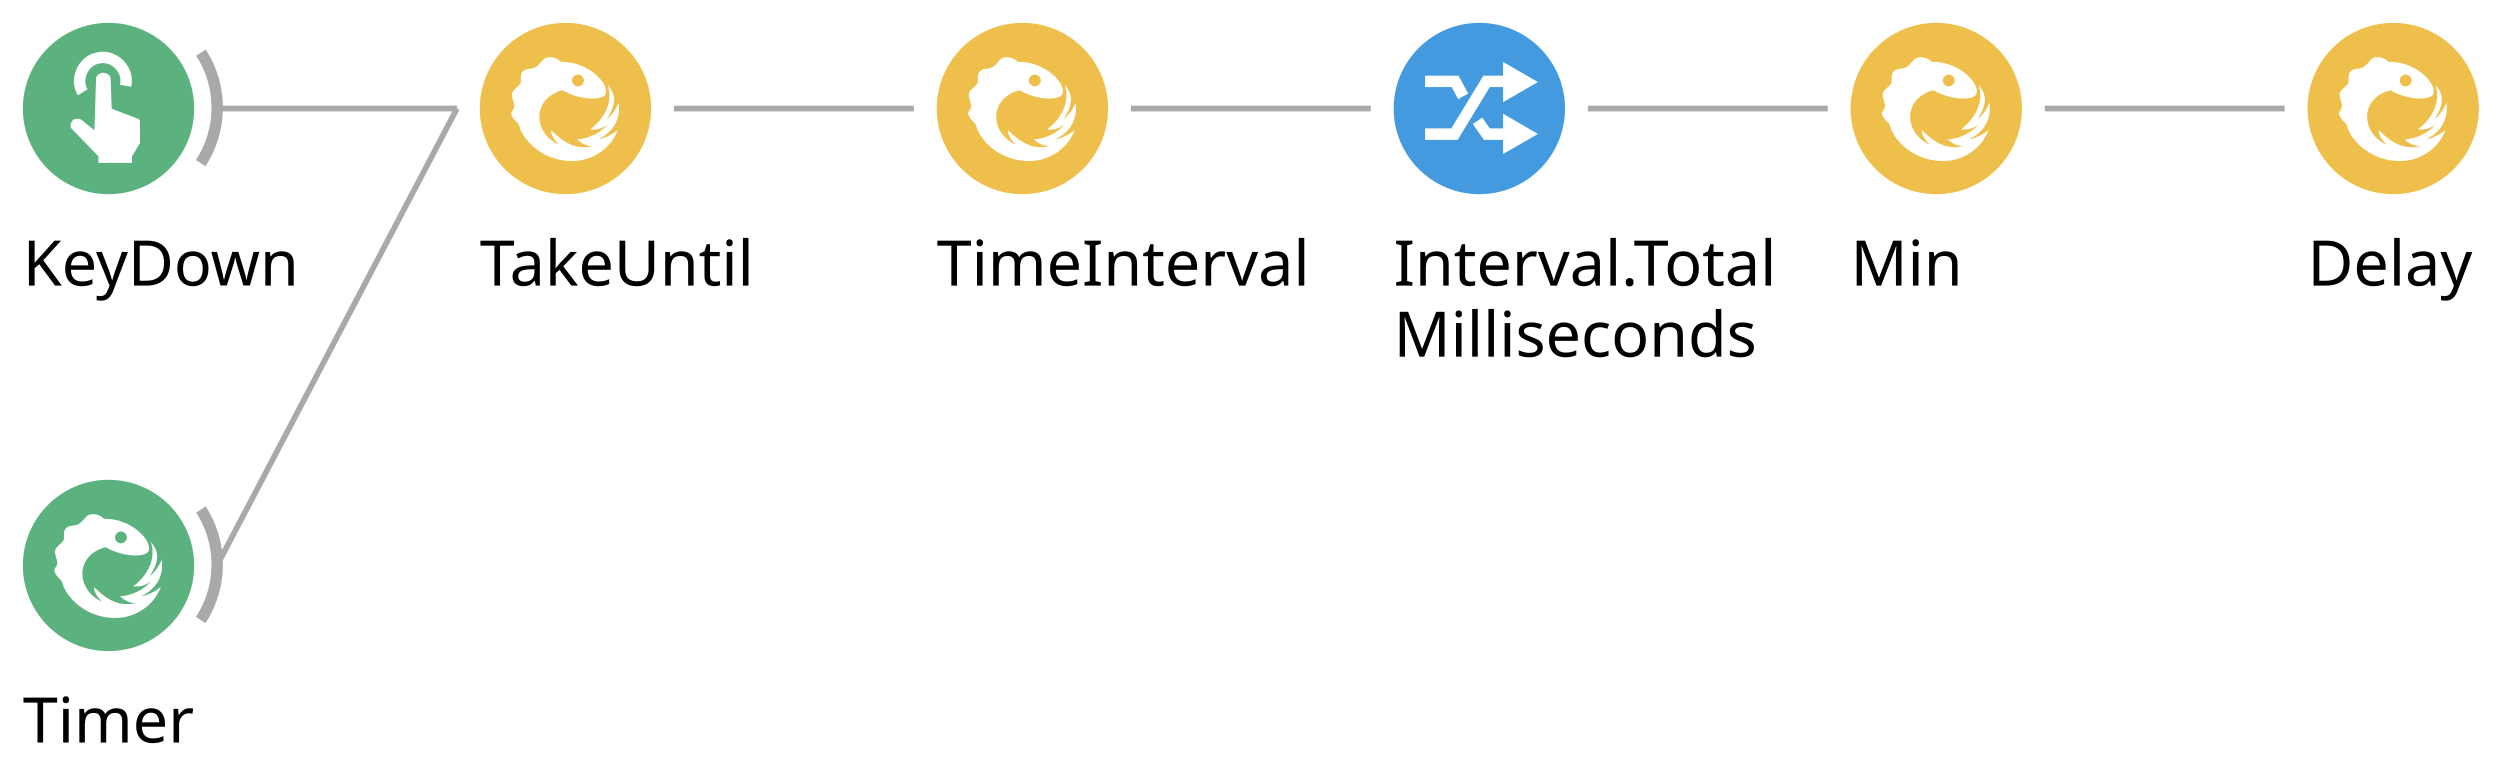
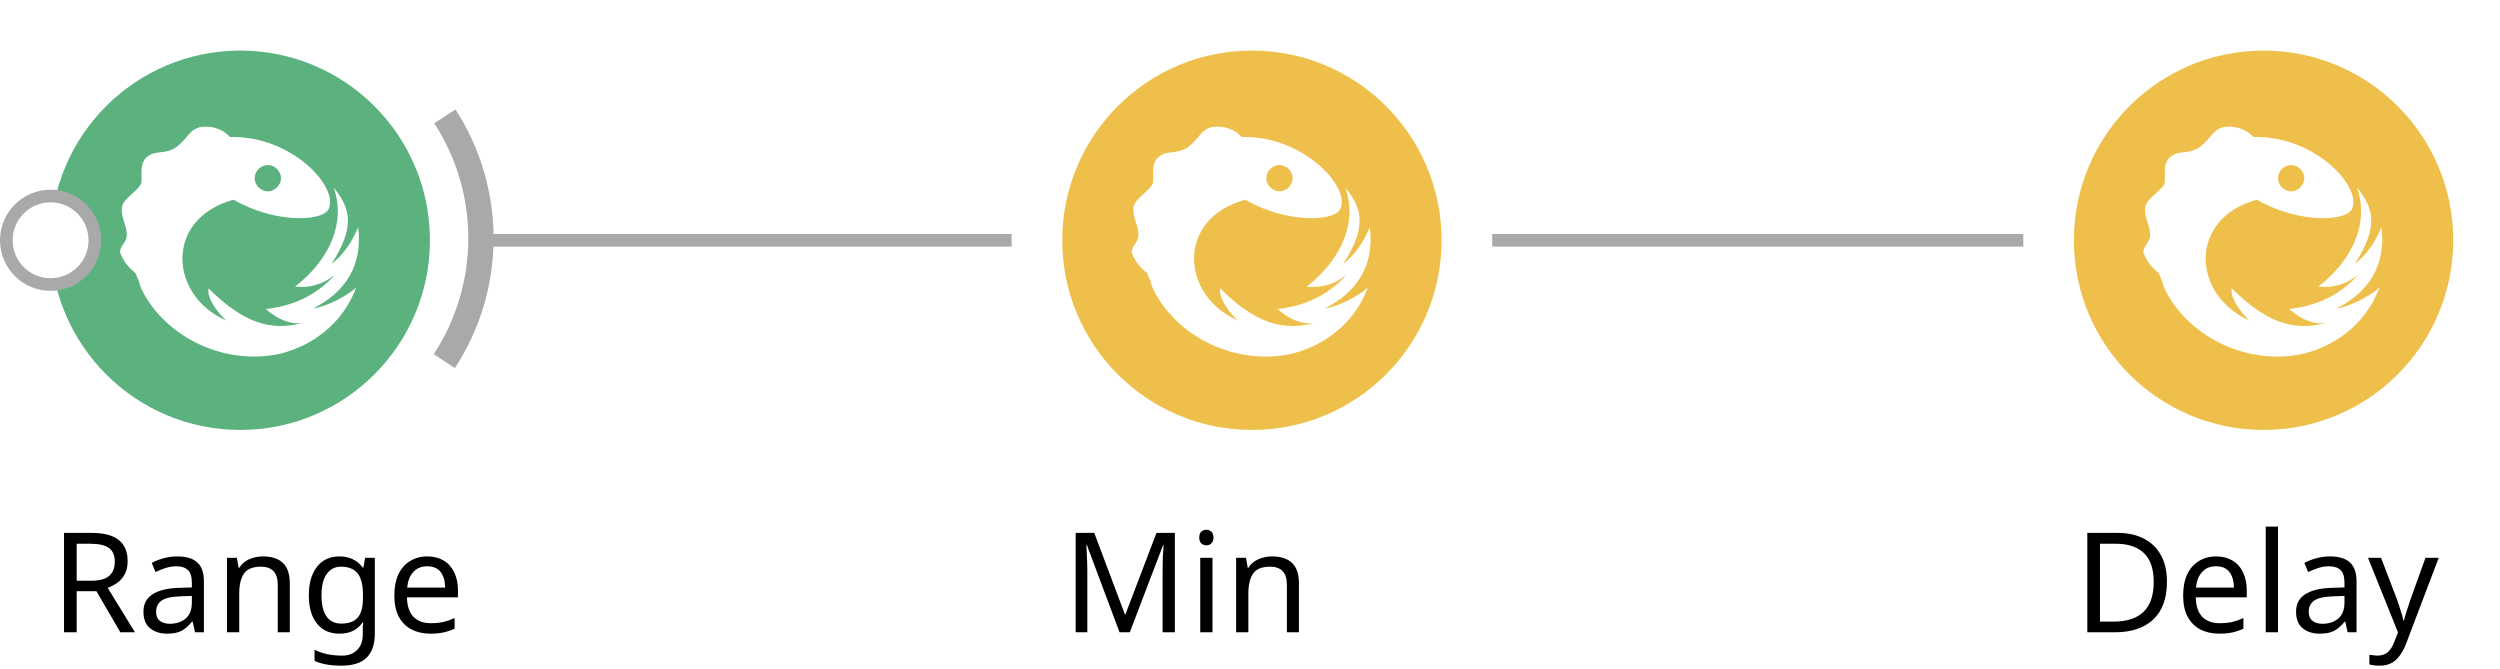
- <svg xmlns="http://www.w3.org/2000/svg" width="437.697" height="132.825" id="SvgGdi_output">
+ <svg xmlns="http://www.w3.org/2000/svg" width="197.697" height="52.825" id="SvgGdi_output">
  <style>text { fill: #000; } @media (prefers-color-scheme: dark) { text { fill: #eee; } }</style>
  <rect id="background" height="100.00%" style="fill:none;" width="100.00%" y="0.00" x="0.00" />
  <g style="shape-rendering:auto;" id="root_group">
-     <line y1="19.00" style="stroke:rgb(169,169,169);fill:none;stroke-linecap:butt;stroke-miterlimit:9;opacity:1;stroke-width:1;stroke-linejoin:miter;" id="2" x2="400.00" y2="19.00" x1="358.00" />
-     <line y1="19.00" style="stroke:rgb(169,169,169);fill:none;stroke-linecap:butt;stroke-miterlimit:9;opacity:1;stroke-width:1;stroke-linejoin:miter;" id="3" x2="320.00" y2="19.00" x1="278.00" />
-     <line y1="19.00" style="stroke:rgb(169,169,169);fill:none;stroke-linecap:butt;stroke-miterlimit:9;opacity:1;stroke-width:1;stroke-linejoin:miter;" id="4" x2="240.00" y2="19.00" x1="198.00" />
-     <line y1="19.00" style="stroke:rgb(169,169,169);fill:none;stroke-linecap:butt;stroke-miterlimit:9;opacity:1;stroke-width:1;stroke-linejoin:miter;" id="5" x2="160.00" y2="19.00" x1="118.00" />
-     <line y1="19.00" style="stroke:rgb(169,169,169);fill:none;stroke-linecap:butt;stroke-miterlimit:9;opacity:1;stroke-width:1;stroke-linejoin:miter;" id="6" x2="80.00" y2="19.00" x1="38.00" />
-     <line y1="99.00" style="stroke:rgb(169,169,169);fill:none;stroke-linecap:butt;stroke-miterlimit:9;opacity:1;stroke-width:1;stroke-linejoin:miter;" id="7" x2="80.00" y2="19.00" x1="38.00" />
-     <ellipse id="40" cy="15.00" cx="15.00" transform="matrix(1.00 0.00 0.00 1.00 404.00 4.00 ) " rx="15.00" ry="15.00" style="stroke:none;opacity:1;fill:rgb(238,192,75);" />
-     <path d="M 12.246 6.014 12.246 6.02 C 12.058 6.02 11.895 6.04 11.767 6.066 10.869 6.353 10.896 6.934 9.877 7.686 8.863 8.264 8.353 7.82 7.615 8.42 6.878 9.016 7.393 10.383 7.084 10.648 6.777 11.18 5.826 11.655 5.652 12.326 5.509 13.185 6.042 13.797 6.021 14.533 6.083 15.146 5.411 15.495 5.508 15.992 5.797 16.804 6.354 17.292 6.617 17.518 6.663 17.55 6.7 17.599 6.715 17.602 6.791 17.792 6.859 17.986 6.955 18.166 6.95 18.14 6.949 18.114 6.943 18.088 6.998 18.305 7.055 18.524 7.133 18.738 8.683 22.099 12.814 24.686 17.342 24.117 19.541 23.848 22.824 22.332 24.166 18.738 23.22 19.587 21.532 20.324 20.777 20.381 23.33 19.105 24.707 16.937 24.32 13.975 23.792 15.233 23.093 16.201 22.221 16.865 24.075 13.976 23.757 12.481 22.385 10.84 23.366 13.539 22.097 16.534 19.332 18.664 20.452 18.785 21.517 18.516 22.502 17.713 21.013 19.374 19.15 20.208 17.014 20.436 18.034 21.303 19.018 21.695 19.959 21.527 17.345 22.249 15.155 21.454 12.49 18.801 12.351 19.515 13.105 20.628 13.883 21.338 9.373 19.383 8.976 13.296 14.469 11.793 14.472 11.793 14.475 11.794 14.478 11.793 17.75 13.707 21.865 13.581 22.051 12.344 22.509 10.861 19.965 7.805 16.162 7.008 15.462 6.871 14.792 6.817 14.154 6.836 14.167 6.836 14.179 6.836 14.191 6.826 13.584 6.177 12.81 6.012 12.246 6.014 z M 17.178 9.047 C 17.724 9.047 18.223 9.544 18.223 10.09 18.223 10.636 17.724 11.133 17.178 11.133 16.632 11.133 16.135 10.636 16.135 10.09 16.135 9.544 16.632 9.047 17.178 9.047 z " style="stroke:none;fill-rule:evenodd;opacity:1;fill:rgb(255,255,255);" transform="matrix(1.00 0.00 0.00 1.00 404.00 4.00 ) " id="43" />
-     <text id="44" transform="matrix(1.00 0.00 0.00 1.00 0.00 0.00 ) " x="404.00px" y="39.00px" style="stroke:none;clip-path:url(#46_text_clipper);font-family:Microsoft Sans Serif;font-size:8.25pt;opacity:1;">
-       <tspan dy="8.25pt" id="48">Delay</tspan>
+     <line y1="19.00" style="stroke:rgb(169,169,169);fill:none;stroke-linecap:butt;stroke-miterlimit:9;opacity:1;stroke-width:1;stroke-linejoin:miter;" id="2" x2="160.00" y2="19.00" x1="118.00" />
+     <line y1="19.00" style="stroke:rgb(169,169,169);fill:none;stroke-linecap:butt;stroke-miterlimit:9;opacity:1;stroke-width:1;stroke-linejoin:miter;" id="3" x2="80.00" y2="19.00" x1="38.00" />
+     <ellipse id="36" cy="15.00" cx="15.00" transform="matrix(1.00 0.00 0.00 1.00 164.00 4.00 ) " rx="15.00" ry="15.00" style="stroke:none;opacity:1;fill:rgb(238,192,75);" />
+     <path d="M 12.246 6.014 12.246 6.02 C 12.058 6.02 11.895 6.04 11.767 6.066 10.869 6.353 10.896 6.934 9.877 7.686 8.863 8.264 8.353 7.82 7.615 8.42 6.878 9.016 7.393 10.383 7.084 10.648 6.777 11.18 5.826 11.655 5.652 12.326 5.509 13.185 6.042 13.797 6.021 14.533 6.083 15.146 5.411 15.495 5.508 15.992 5.797 16.804 6.354 17.292 6.617 17.518 6.663 17.55 6.7 17.599 6.715 17.602 6.791 17.792 6.859 17.986 6.955 18.166 6.95 18.14 6.949 18.114 6.943 18.088 6.998 18.305 7.055 18.524 7.133 18.738 8.683 22.099 12.814 24.686 17.342 24.117 19.541 23.848 22.824 22.332 24.166 18.738 23.22 19.587 21.532 20.324 20.777 20.381 23.33 19.105 24.707 16.937 24.32 13.975 23.792 15.233 23.093 16.201 22.221 16.865 24.075 13.976 23.757 12.481 22.385 10.84 23.366 13.539 22.097 16.534 19.332 18.664 20.452 18.785 21.517 18.516 22.502 17.713 21.013 19.374 19.15 20.208 17.014 20.436 18.034 21.303 19.018 21.695 19.959 21.527 17.345 22.249 15.155 21.454 12.49 18.801 12.351 19.515 13.105 20.628 13.883 21.338 9.373 19.383 8.976 13.296 14.469 11.793 14.472 11.793 14.475 11.794 14.478 11.793 17.75 13.707 21.865 13.581 22.051 12.344 22.509 10.861 19.965 7.805 16.162 7.008 15.462 6.871 14.792 6.817 14.154 6.836 14.167 6.836 14.179 6.836 14.191 6.826 13.584 6.177 12.81 6.012 12.246 6.014 z M 17.178 9.047 C 17.724 9.047 18.223 9.544 18.223 10.09 18.223 10.636 17.724 11.133 17.178 11.133 16.632 11.133 16.135 10.636 16.135 10.09 16.135 9.544 16.632 9.047 17.178 9.047 z " style="stroke:none;fill-rule:evenodd;opacity:1;fill:rgb(255,255,255);" transform="matrix(1.00 0.00 0.00 1.00 164.00 4.00 ) " id="39" />
+     <text id="40" transform="matrix(1.00 0.00 0.00 1.00 0.00 0.00 ) " x="164.00px" y="39.00px" style="stroke:none;clip-path:url(#42_text_clipper);font-family:Microsoft Sans Serif;font-size:8.25pt;opacity:1;">
+       <tspan dy="8.25pt" id="44">Delay</tspan>
    </text>
-     <ellipse id="50" cy="15.00" cx="15.00" transform="matrix(1.00 0.00 0.00 1.00 324.00 4.00 ) " rx="15.00" ry="15.00" style="stroke:none;opacity:1;fill:rgb(238,192,75);" />
-     <path d="M 12.246 6.014 12.246 6.02 C 12.058 6.02 11.895 6.04 11.767 6.066 10.869 6.353 10.896 6.934 9.877 7.686 8.863 8.264 8.353 7.82 7.615 8.42 6.878 9.016 7.393 10.383 7.084 10.648 6.777 11.18 5.826 11.655 5.652 12.326 5.509 13.185 6.042 13.797 6.021 14.533 6.083 15.146 5.411 15.495 5.508 15.992 5.797 16.804 6.354 17.292 6.617 17.518 6.663 17.55 6.7 17.599 6.715 17.602 6.791 17.792 6.859 17.986 6.955 18.166 6.95 18.14 6.949 18.114 6.943 18.088 6.998 18.305 7.055 18.524 7.133 18.738 8.683 22.099 12.814 24.686 17.342 24.117 19.541 23.848 22.824 22.332 24.166 18.738 23.22 19.587 21.532 20.324 20.777 20.381 23.33 19.105 24.707 16.937 24.32 13.975 23.792 15.233 23.093 16.201 22.221 16.865 24.075 13.976 23.757 12.481 22.385 10.84 23.366 13.539 22.097 16.534 19.332 18.664 20.452 18.785 21.517 18.516 22.502 17.713 21.013 19.374 19.15 20.208 17.014 20.436 18.034 21.303 19.018 21.695 19.959 21.527 17.345 22.249 15.155 21.454 12.49 18.801 12.351 19.515 13.105 20.628 13.883 21.338 9.373 19.383 8.976 13.296 14.469 11.793 14.472 11.793 14.475 11.794 14.478 11.793 17.75 13.707 21.865 13.581 22.051 12.344 22.509 10.861 19.965 7.805 16.162 7.008 15.462 6.871 14.792 6.817 14.154 6.836 14.167 6.836 14.179 6.836 14.191 6.826 13.584 6.177 12.81 6.012 12.246 6.014 z M 17.178 9.047 C 17.724 9.047 18.223 9.544 18.223 10.09 18.223 10.636 17.724 11.133 17.178 11.133 16.632 11.133 16.135 10.636 16.135 10.09 16.135 9.544 16.632 9.047 17.178 9.047 z " style="stroke:none;fill-rule:evenodd;opacity:1;fill:rgb(255,255,255);" transform="matrix(1.00 0.00 0.00 1.00 324.00 4.00 ) " id="51" />
-     <text id="52" transform="matrix(1.00 0.00 0.00 1.00 0.00 0.00 ) " x="324.00px" y="39.00px" style="stroke:none;clip-path:url(#54_text_clipper);font-family:Microsoft Sans Serif;font-size:8.25pt;opacity:1;">
-       <tspan dy="8.25pt" id="56">Min</tspan>
+     <ellipse id="46" cy="15.00" cx="15.00" transform="matrix(1.00 0.00 0.00 1.00 84.00 4.00 ) " rx="15.00" ry="15.00" style="stroke:none;opacity:1;fill:rgb(238,192,75);" />
+     <path d="M 12.246 6.014 12.246 6.02 C 12.058 6.02 11.895 6.04 11.767 6.066 10.869 6.353 10.896 6.934 9.877 7.686 8.863 8.264 8.353 7.82 7.615 8.42 6.878 9.016 7.393 10.383 7.084 10.648 6.777 11.18 5.826 11.655 5.652 12.326 5.509 13.185 6.042 13.797 6.021 14.533 6.083 15.146 5.411 15.495 5.508 15.992 5.797 16.804 6.354 17.292 6.617 17.518 6.663 17.55 6.7 17.599 6.715 17.602 6.791 17.792 6.859 17.986 6.955 18.166 6.95 18.14 6.949 18.114 6.943 18.088 6.998 18.305 7.055 18.524 7.133 18.738 8.683 22.099 12.814 24.686 17.342 24.117 19.541 23.848 22.824 22.332 24.166 18.738 23.22 19.587 21.532 20.324 20.777 20.381 23.33 19.105 24.707 16.937 24.32 13.975 23.792 15.233 23.093 16.201 22.221 16.865 24.075 13.976 23.757 12.481 22.385 10.84 23.366 13.539 22.097 16.534 19.332 18.664 20.452 18.785 21.517 18.516 22.502 17.713 21.013 19.374 19.15 20.208 17.014 20.436 18.034 21.303 19.018 21.695 19.959 21.527 17.345 22.249 15.155 21.454 12.49 18.801 12.351 19.515 13.105 20.628 13.883 21.338 9.373 19.383 8.976 13.296 14.469 11.793 14.472 11.793 14.475 11.794 14.478 11.793 17.75 13.707 21.865 13.581 22.051 12.344 22.509 10.861 19.965 7.805 16.162 7.008 15.462 6.871 14.792 6.817 14.154 6.836 14.167 6.836 14.179 6.836 14.191 6.826 13.584 6.177 12.81 6.012 12.246 6.014 z M 17.178 9.047 C 17.724 9.047 18.223 9.544 18.223 10.09 18.223 10.636 17.724 11.133 17.178 11.133 16.632 11.133 16.135 10.636 16.135 10.09 16.135 9.544 16.632 9.047 17.178 9.047 z " style="stroke:none;fill-rule:evenodd;opacity:1;fill:rgb(255,255,255);" transform="matrix(1.00 0.00 0.00 1.00 84.00 4.00 ) " id="47" />
+     <text id="48" transform="matrix(1.00 0.00 0.00 1.00 0.00 0.00 ) " x="84.00px" y="39.00px" style="stroke:none;clip-path:url(#50_text_clipper);font-family:Microsoft Sans Serif;font-size:8.25pt;opacity:1;">
+       <tspan dy="8.25pt" id="52">Min</tspan>
    </text>
-     <ellipse id="60" cy="15.00" cx="15.00" transform="matrix(1.00 0.00 0.00 1.00 244.00 4.00 ) " rx="15.00" ry="15.00" style="stroke:none;opacity:1;fill:rgb(68,154,223);" />
-     <path style="stroke:none;fill-rule:evenodd;opacity:1;fill:rgb(255,255,255);" transform="matrix(1.00 0.00 0.00 1.00 244.00 4.00 ) " id="65" d="M 19.156 13.888 19.156 10.365 19.156 6.841 25.259 10.365 22.207 12.126 z " />
-     <path style="stroke:none;fill-rule:evenodd;opacity:1;fill:rgb(255,255,255);" transform="matrix(1.00 0.00 0.00 1.00 244.00 4.00 ) " id="66" d="M 19.156 22.97 19.156 19.447 19.156 15.923 25.259 19.447 22.207 21.208 z " />
-     <path style="stroke:rgb(255,255,255);fill:none;stroke-linecap:butt;stroke-miterlimit:9;opacity:1;stroke-width:2;stroke-linejoin:miter;" transform="matrix(1.00 0.00 0.00 1.00 244.00 4.00 ) " id="67" d="M 5.5 19.484 10.649 19.484 16.274 10.248 19.373 10.248 M 14.677 17.148 16.309 19.483 19.22 19.483 M 5.5 10.244 10.759 10.244 12.165 12.871 " />
-     <text id="68" transform="matrix(1.00 0.00 0.00 1.00 0.00 0.00 ) " x="244.00px" y="39.00px" style="stroke:none;clip-path:url(#70_text_clipper);font-family:Microsoft Sans Serif;font-size:8.25pt;opacity:1;">
-       <tspan dy="8.25pt" id="72">Interval.Total</tspan>
-     </text>
-     <text id="74" transform="matrix(1.00 0.00 0.00 1.00 0.00 0.00 ) " x="244.00px" y="51.45px" style="stroke:none;clip-path:url(#76_text_clipper);font-family:Microsoft Sans Serif;font-size:8.25pt;opacity:1;">
-       <tspan dy="8.25pt" id="78">Milliseconds</tspan>
-     </text>
-     <ellipse id="80" cy="15.00" cx="15.00" transform="matrix(1.00 0.00 0.00 1.00 164.00 4.00 ) " rx="15.00" ry="15.00" style="stroke:none;opacity:1;fill:rgb(238,192,75);" />
-     <path d="M 12.246 6.014 12.246 6.02 C 12.058 6.02 11.895 6.04 11.767 6.066 10.869 6.353 10.896 6.934 9.877 7.686 8.863 8.264 8.353 7.82 7.615 8.42 6.878 9.016 7.393 10.383 7.084 10.648 6.777 11.18 5.826 11.655 5.652 12.326 5.509 13.185 6.042 13.797 6.021 14.533 6.083 15.146 5.411 15.495 5.508 15.992 5.797 16.804 6.354 17.292 6.617 17.518 6.663 17.55 6.7 17.599 6.715 17.602 6.791 17.792 6.859 17.986 6.955 18.166 6.95 18.14 6.949 18.114 6.943 18.088 6.998 18.305 7.055 18.524 7.133 18.738 8.683 22.099 12.814 24.686 17.342 24.117 19.541 23.848 22.824 22.332 24.166 18.738 23.22 19.587 21.532 20.324 20.777 20.381 23.33 19.105 24.707 16.937 24.32 13.975 23.792 15.233 23.093 16.201 22.221 16.865 24.075 13.976 23.757 12.481 22.385 10.84 23.366 13.539 22.097 16.534 19.332 18.664 20.452 18.785 21.517 18.516 22.502 17.713 21.013 19.374 19.15 20.208 17.014 20.436 18.034 21.303 19.018 21.695 19.959 21.527 17.345 22.249 15.155 21.454 12.49 18.801 12.351 19.515 13.105 20.628 13.883 21.338 9.373 19.383 8.976 13.296 14.469 11.793 14.472 11.793 14.475 11.794 14.478 11.793 17.75 13.707 21.865 13.581 22.051 12.344 22.509 10.861 19.965 7.805 16.162 7.008 15.462 6.871 14.792 6.817 14.154 6.836 14.167 6.836 14.179 6.836 14.191 6.826 13.584 6.177 12.81 6.012 12.246 6.014 z M 17.178 9.047 C 17.724 9.047 18.223 9.544 18.223 10.09 18.223 10.636 17.724 11.133 17.178 11.133 16.632 11.133 16.135 10.636 16.135 10.09 16.135 9.544 16.632 9.047 17.178 9.047 z " style="stroke:none;fill-rule:evenodd;opacity:1;fill:rgb(255,255,255);" transform="matrix(1.00 0.00 0.00 1.00 164.00 4.00 ) " id="81" />
-     <text id="82" transform="matrix(1.00 0.00 0.00 1.00 0.00 0.00 ) " x="164.00px" y="39.00px" style="stroke:none;clip-path:url(#84_text_clipper);font-family:Microsoft Sans Serif;font-size:8.25pt;opacity:1;">
-       <tspan dy="8.25pt" id="86">TimeInterval</tspan>
-     </text>
-     <ellipse id="88" cy="15.00" cx="15.00" transform="matrix(1.00 0.00 0.00 1.00 84.00 4.00 ) " rx="15.00" ry="15.00" style="stroke:none;opacity:1;fill:rgb(238,192,75);" />
-     <path d="M 12.246 6.014 12.246 6.02 C 12.058 6.02 11.895 6.04 11.767 6.066 10.869 6.353 10.896 6.934 9.877 7.686 8.863 8.264 8.353 7.82 7.615 8.42 6.878 9.016 7.393 10.383 7.084 10.648 6.777 11.18 5.826 11.655 5.652 12.326 5.509 13.185 6.042 13.797 6.021 14.533 6.083 15.146 5.411 15.495 5.508 15.992 5.797 16.804 6.354 17.292 6.617 17.518 6.663 17.55 6.7 17.599 6.715 17.602 6.791 17.792 6.859 17.986 6.955 18.166 6.95 18.14 6.949 18.114 6.943 18.088 6.998 18.305 7.055 18.524 7.133 18.738 8.683 22.099 12.814 24.686 17.342 24.117 19.541 23.848 22.824 22.332 24.166 18.738 23.22 19.587 21.532 20.324 20.777 20.381 23.33 19.105 24.707 16.937 24.32 13.975 23.792 15.233 23.093 16.201 22.221 16.865 24.075 13.976 23.757 12.481 22.385 10.84 23.366 13.539 22.097 16.534 19.332 18.664 20.452 18.785 21.517 18.516 22.502 17.713 21.013 19.374 19.15 20.208 17.014 20.436 18.034 21.303 19.018 21.695 19.959 21.527 17.345 22.249 15.155 21.454 12.49 18.801 12.351 19.515 13.105 20.628 13.883 21.338 9.373 19.383 8.976 13.296 14.469 11.793 14.472 11.793 14.475 11.794 14.478 11.793 17.75 13.707 21.865 13.581 22.051 12.344 22.509 10.861 19.965 7.805 16.162 7.008 15.462 6.871 14.792 6.817 14.154 6.836 14.167 6.836 14.179 6.836 14.191 6.826 13.584 6.177 12.81 6.012 12.246 6.014 z M 17.178 9.047 C 17.724 9.047 18.223 9.544 18.223 10.09 18.223 10.636 17.724 11.133 17.178 11.133 16.632 11.133 16.135 10.636 16.135 10.09 16.135 9.544 16.632 9.047 17.178 9.047 z " style="stroke:none;fill-rule:evenodd;opacity:1;fill:rgb(255,255,255);" transform="matrix(1.00 0.00 0.00 1.00 84.00 4.00 ) " id="89" />
-     <text id="90" transform="matrix(1.00 0.00 0.00 1.00 0.00 0.00 ) " x="84.00px" y="39.00px" style="stroke:none;clip-path:url(#92_text_clipper);font-family:Microsoft Sans Serif;font-size:8.25pt;opacity:1;">
-       <tspan dy="8.25pt" id="94">TakeUntil</tspan>
-     </text>
-     <path d="M 31.179 5.2 C 34.998 11.092 34.981 18.682 31.136 24.557 " style="stroke:rgb(169,169,169);fill:none;stroke-linecap:butt;stroke-miterlimit:9;opacity:1;stroke-width:2;stroke-linejoin:miter;" transform="matrix(1.00 0.00 0.00 1.00 4.00 4.00 ) " id="99" />
-     <ellipse id="100" cy="15.00" cx="15.00" transform="matrix(1.00 0.00 0.00 1.00 4.00 4.00 ) " rx="15.00" ry="15.00" style="stroke:none;opacity:1;fill:rgb(91,178,126);" />
-     <path style="stroke:none;fill-rule:evenodd;opacity:1;fill:rgb(255,255,255);" transform="matrix(1.00 0.00 0.00 1.00 4.00 4.00 ) " id="104" d="M 8.54 18.526 C 8.155 18.14 8.427 17.373 8.751 17.049 9.069 16.731 9.886 16.655 10.34 17.036 L 12.53 18.805 12.821 9.664 C 12.821 9.306 13.425 8.74 14.053 8.74 14.799 8.74 15.368 9.316 15.368 9.695 L 15.559 15.043 20.064 16.746 C 20.25 16.81 20.495 16.995 20.495 17.222 L 20.498 21.05 19.113 23.38 19.113 24.518 13.232 24.518 13.232 23.38 z " />
-     <path style="stroke:rgb(255,255,255);fill:none;stroke-linecap:butt;stroke-miterlimit:9;opacity:1;stroke-width:2;stroke-linejoin:miter;" transform="matrix(1.00 0.00 0.00 1.00 4.00 4.00 ) " id="105" d="M 10.482 12.156 C 9.064 9.888 10.573 6.569 13.215 6.147 15.816 5.523 18.483 8.01 18.043 10.649 L 17.977 11.026 " />
-     <text id="106" transform="matrix(1.00 0.00 0.00 1.00 0.00 0.00 ) " x="4.00px" y="39.00px" style="stroke:none;clip-path:url(#108_text_clipper);font-family:Microsoft Sans Serif;font-size:8.25pt;opacity:1;">
-       <tspan dy="8.25pt" id="110">KeyDown</tspan>
-     </text>
-     <path d="M 31.179 5.2 C 34.998 11.092 34.981 18.682 31.136 24.557 " style="stroke:rgb(169,169,169);fill:none;stroke-linecap:butt;stroke-miterlimit:9;opacity:1;stroke-width:2;stroke-linejoin:miter;" transform="matrix(1.00 0.00 0.00 1.00 4.00 84.00 ) " id="112" />
-     <ellipse id="113" cy="15.00" cx="15.00" transform="matrix(1.00 0.00 0.00 1.00 4.00 84.00 ) " rx="15.00" ry="15.00" style="stroke:none;opacity:1;fill:rgb(91,178,126);" />
-     <path d="M 12.246 6.014 12.246 6.02 C 12.058 6.02 11.895 6.04 11.767 6.066 10.869 6.353 10.896 6.934 9.877 7.686 8.863 8.264 8.353 7.82 7.615 8.42 6.878 9.016 7.393 10.383 7.084 10.648 6.777 11.18 5.826 11.655 5.652 12.326 5.509 13.185 6.042 13.797 6.021 14.533 6.083 15.146 5.411 15.495 5.508 15.992 5.797 16.804 6.354 17.292 6.617 17.518 6.663 17.55 6.7 17.599 6.715 17.602 6.791 17.792 6.859 17.986 6.955 18.166 6.95 18.14 6.949 18.114 6.943 18.088 6.998 18.305 7.055 18.524 7.133 18.738 8.683 22.099 12.814 24.686 17.342 24.117 19.541 23.848 22.824 22.332 24.166 18.738 23.22 19.587 21.532 20.324 20.777 20.381 23.33 19.105 24.707 16.937 24.32 13.975 23.792 15.233 23.093 16.201 22.221 16.865 24.075 13.976 23.757 12.481 22.385 10.84 23.366 13.539 22.097 16.534 19.332 18.664 20.452 18.785 21.517 18.516 22.502 17.713 21.013 19.374 19.15 20.208 17.014 20.436 18.034 21.303 19.018 21.695 19.959 21.527 17.345 22.249 15.155 21.454 12.49 18.801 12.351 19.515 13.105 20.628 13.883 21.338 9.373 19.383 8.976 13.296 14.469 11.793 14.472 11.793 14.475 11.794 14.478 11.793 17.75 13.707 21.865 13.581 22.051 12.344 22.509 10.861 19.965 7.805 16.162 7.008 15.462 6.871 14.792 6.817 14.154 6.836 14.167 6.836 14.179 6.836 14.191 6.826 13.584 6.177 12.81 6.012 12.246 6.014 z M 17.178 9.047 C 17.724 9.047 18.223 9.544 18.223 10.09 18.223 10.636 17.724 11.133 17.178 11.133 16.632 11.133 16.135 10.636 16.135 10.09 16.135 9.544 16.632 9.047 17.178 9.047 z " style="stroke:none;fill-rule:evenodd;opacity:1;fill:rgb(255,255,255);" transform="matrix(1.00 0.00 0.00 1.00 4.00 84.00 ) " id="114" />
-     <text id="115" transform="matrix(1.00 0.00 0.00 1.00 0.00 0.00 ) " x="4.00px" y="119.00px" style="stroke:none;clip-path:url(#117_text_clipper);font-family:Microsoft Sans Serif;font-size:8.25pt;opacity:1;">
-       <tspan dy="8.25pt" id="119">Timer</tspan>
+     <path style="stroke:rgb(169,169,169);fill:none;stroke-linecap:butt;stroke-miterlimit:9;opacity:1;stroke-width:2;stroke-linejoin:miter;" transform="matrix(1.00 0.00 0.00 1.00 4.00 4.00 ) " id="57" d="M 31.179 5.2 C 34.998 11.092 34.981 18.682 31.136 24.557 " />
+     <ellipse id="58" cy="15.00" cx="15.00" transform="matrix(1.00 0.00 0.00 1.00 4.00 4.00 ) " rx="15.00" ry="15.00" style="stroke:none;opacity:1;fill:rgb(91,178,126);" />
+     <path d="M 12.246 6.014 12.246 6.02 C 12.058 6.02 11.895 6.04 11.767 6.066 10.869 6.353 10.896 6.934 9.877 7.686 8.863 8.264 8.353 7.82 7.615 8.42 6.878 9.016 7.393 10.383 7.084 10.648 6.777 11.18 5.826 11.655 5.652 12.326 5.509 13.185 6.042 13.797 6.021 14.533 6.083 15.146 5.411 15.495 5.508 15.992 5.797 16.804 6.354 17.292 6.617 17.518 6.663 17.55 6.7 17.599 6.715 17.602 6.791 17.792 6.859 17.986 6.955 18.166 6.95 18.14 6.949 18.114 6.943 18.088 6.998 18.305 7.055 18.524 7.133 18.738 8.683 22.099 12.814 24.686 17.342 24.117 19.541 23.848 22.824 22.332 24.166 18.738 23.22 19.587 21.532 20.324 20.777 20.381 23.33 19.105 24.707 16.937 24.32 13.975 23.792 15.233 23.093 16.201 22.221 16.865 24.075 13.976 23.757 12.481 22.385 10.84 23.366 13.539 22.097 16.534 19.332 18.664 20.452 18.785 21.517 18.516 22.502 17.713 21.013 19.374 19.15 20.208 17.014 20.436 18.034 21.303 19.018 21.695 19.959 21.527 17.345 22.249 15.155 21.454 12.49 18.801 12.351 19.515 13.105 20.628 13.883 21.338 9.373 19.383 8.976 13.296 14.469 11.793 14.472 11.793 14.475 11.794 14.478 11.793 17.75 13.707 21.865 13.581 22.051 12.344 22.509 10.861 19.965 7.805 16.162 7.008 15.462 6.871 14.792 6.817 14.154 6.836 14.167 6.836 14.179 6.836 14.191 6.826 13.584 6.177 12.81 6.012 12.246 6.014 z M 17.178 9.047 C 17.724 9.047 18.223 9.544 18.223 10.09 18.223 10.636 17.724 11.133 17.178 11.133 16.632 11.133 16.135 10.636 16.135 10.09 16.135 9.544 16.632 9.047 17.178 9.047 z " style="stroke:none;fill-rule:evenodd;opacity:1;fill:rgb(255,255,255);" transform="matrix(1.00 0.00 0.00 1.00 4.00 4.00 ) " id="59" />
+     <ellipse id="60" cy="19.00" cx="4.00" rx="3.00" ry="3.00" style="stroke:rgb(169,169,169);fill:none;stroke-linecap:butt;stroke-miterlimit:9;opacity:1;stroke-width:2;stroke-linejoin:miter;" />
+     <ellipse id="61" cy="19.00" cx="4.00" rx="3.00" ry="3.00" style="stroke:none;opacity:1;fill:rgb(255,255,255);" />
+     <text id="62" transform="matrix(1.00 0.00 0.00 1.00 0.00 0.00 ) " x="4.00px" y="39.00px" style="stroke:none;clip-path:url(#64_text_clipper);font-family:Microsoft Sans Serif;font-size:8.25pt;opacity:1;">
+       <tspan dy="8.25pt" id="66">Range</tspan>
    </text>
  </g>
  <defs id="clips_hatches_and_gradients">
-     <clipPath id="46_text_clipper">
-       <rect x="404.00" y="39.00" width="32.70" height="13.83" id="47" />
+     <clipPath id="42_text_clipper">
+       <rect x="164.00" y="39.00" width="32.70" height="13.83" id="43" />
    </clipPath>
-     <clipPath id="54_text_clipper">
-       <rect x="324.00" y="39.00" width="21.99" height="13.83" id="55" />
+     <clipPath id="50_text_clipper">
+       <rect x="84.00" y="39.00" width="21.99" height="13.83" id="51" />
    </clipPath>
-     <clipPath id="70_text_clipper">
-       <rect x="244.00" y="39.00" width="69.29" height="27.65" id="71" />
-     </clipPath>
-     <clipPath id="76_text_clipper">
-       <rect x="244.00" y="51.45" width="69.29" height="27.65" id="77" />
-     </clipPath>
-     <clipPath id="84_text_clipper">
-       <rect x="164.00" y="39.00" width="66.13" height="13.83" id="85" />
-     </clipPath>
-     <clipPath id="92_text_clipper">
-       <rect x="84.00" y="39.00" width="51.65" height="13.83" id="93" />
-     </clipPath>
-     <clipPath id="108_text_clipper">
-       <rect x="4.00" y="39.00" width="52.15" height="13.83" id="109" />
-     </clipPath>
-     <clipPath id="117_text_clipper">
-       <rect x="4.00" y="119.00" width="32.68" height="13.83" id="118" />
+     <clipPath id="64_text_clipper">
+       <rect x="4.00" y="39.00" width="37.05" height="13.83" id="65" />
    </clipPath>
  </defs>
</svg>
